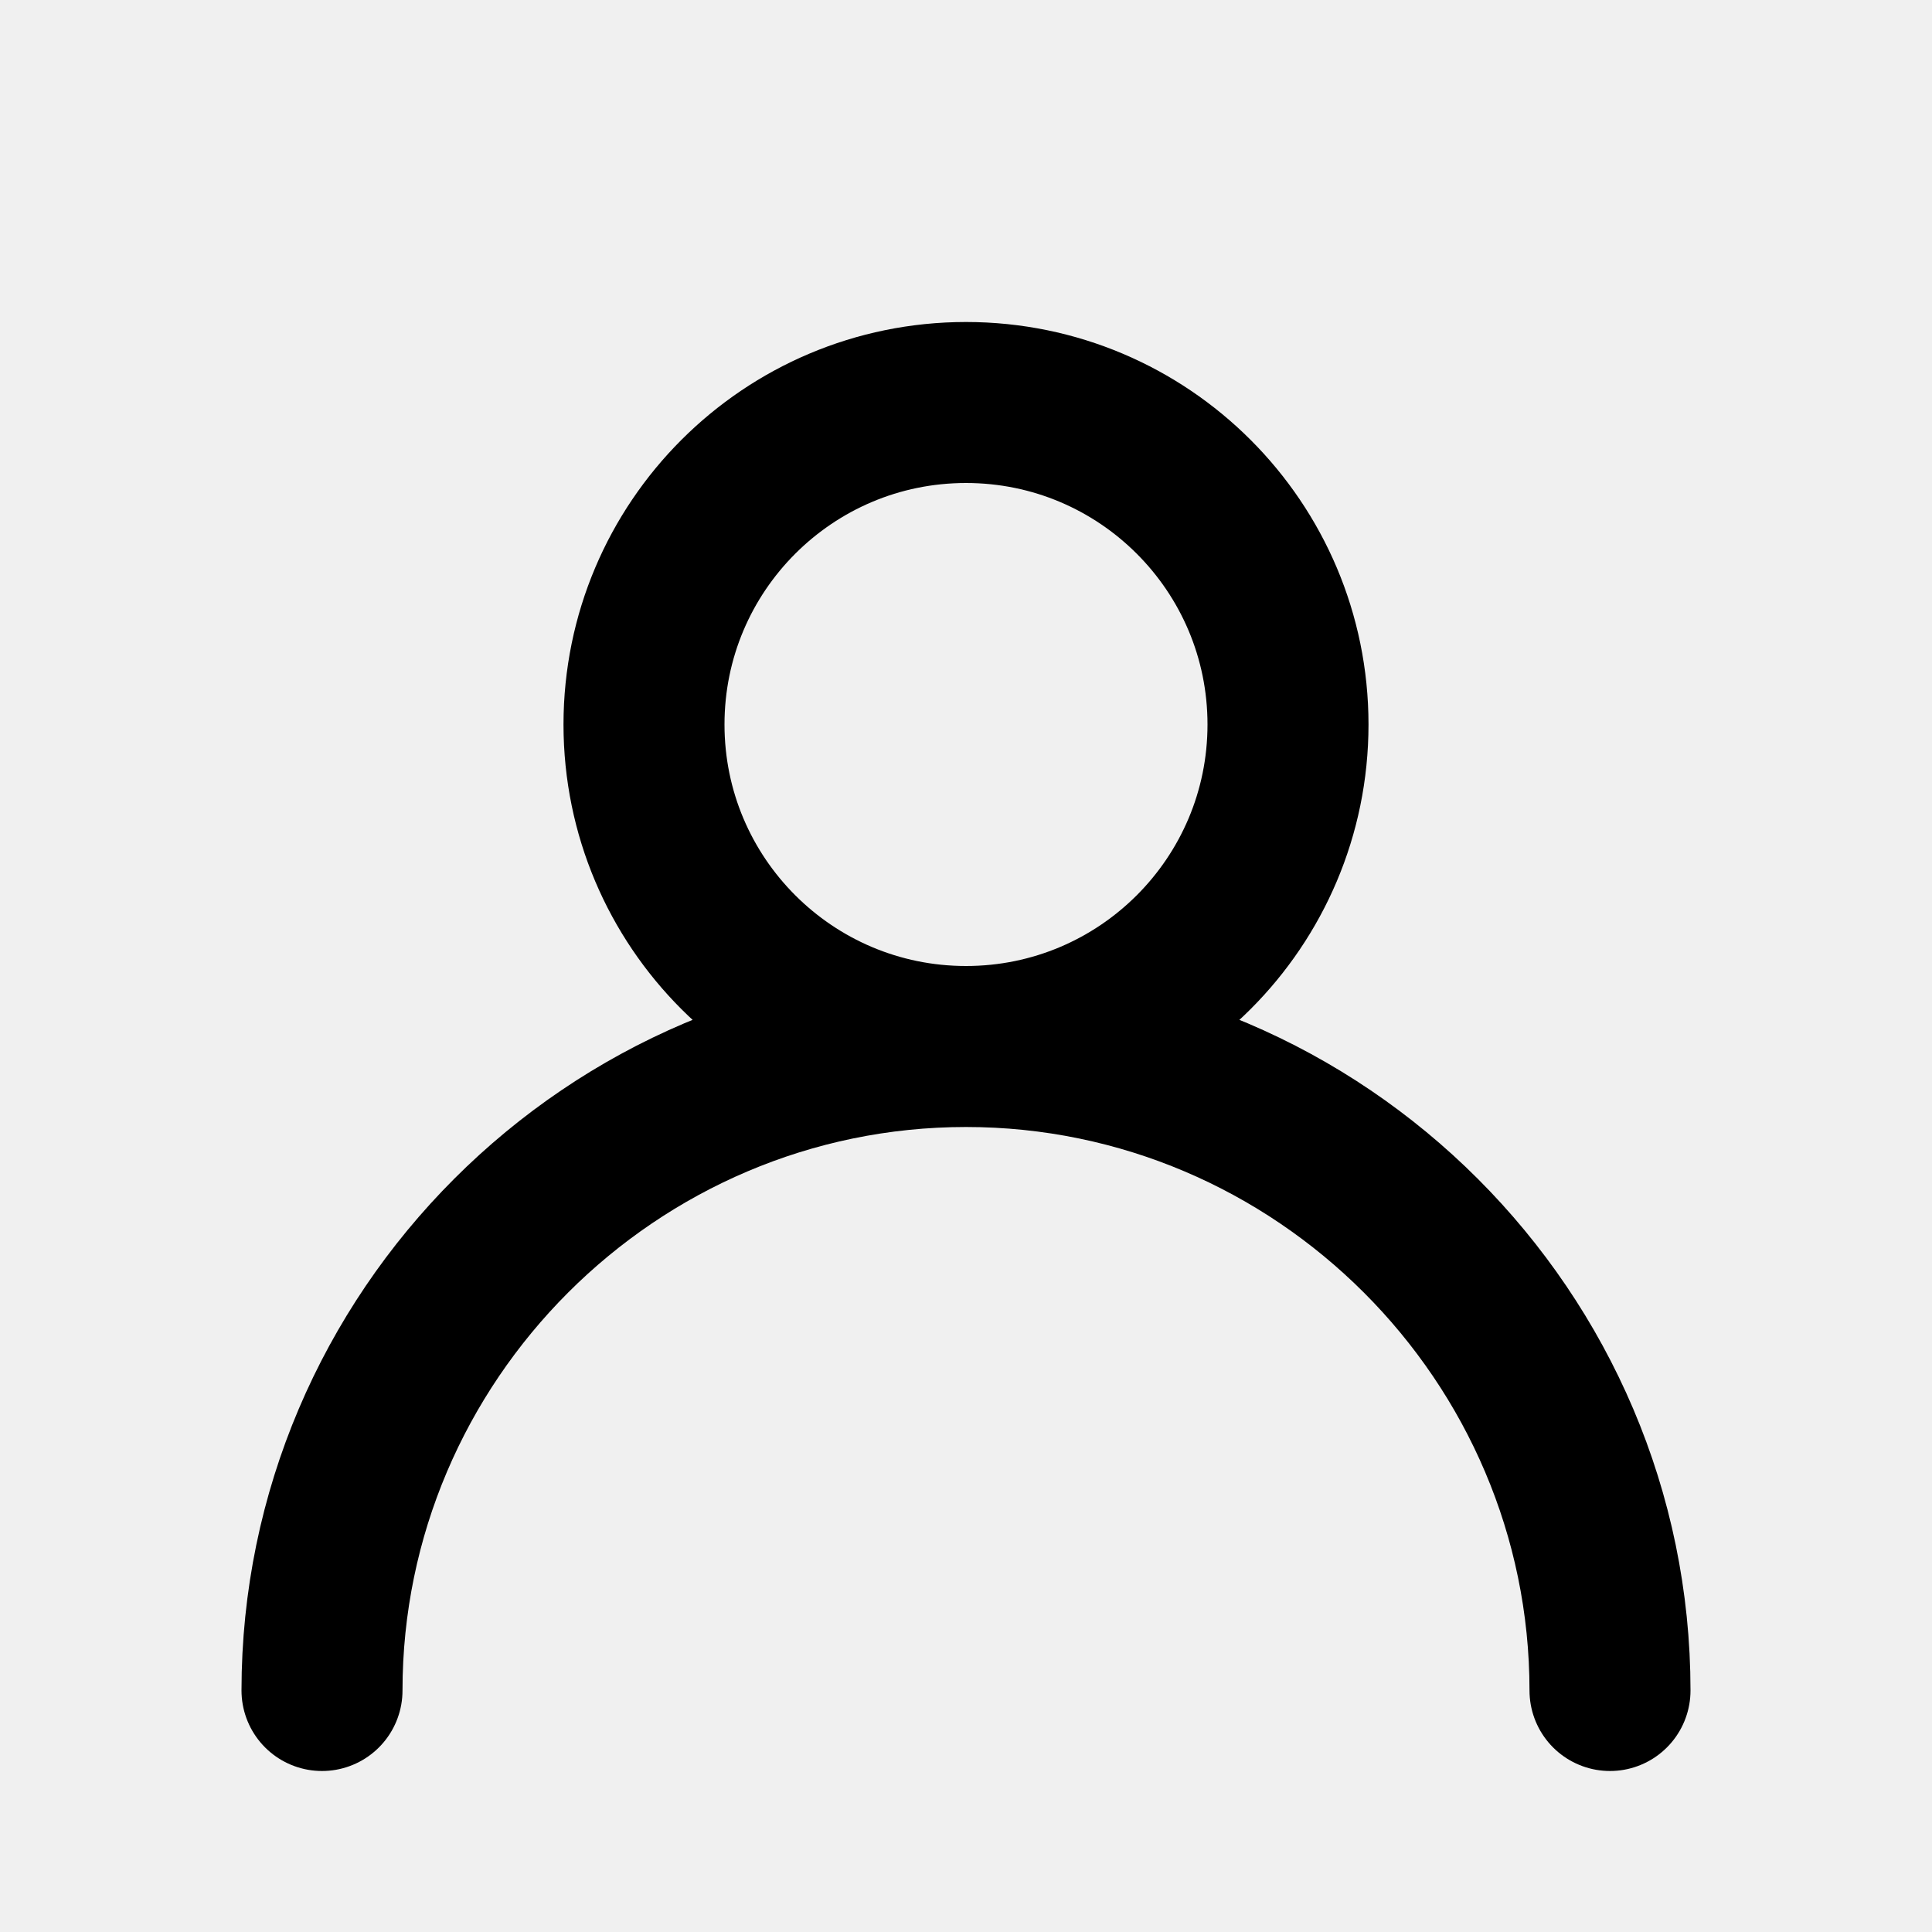
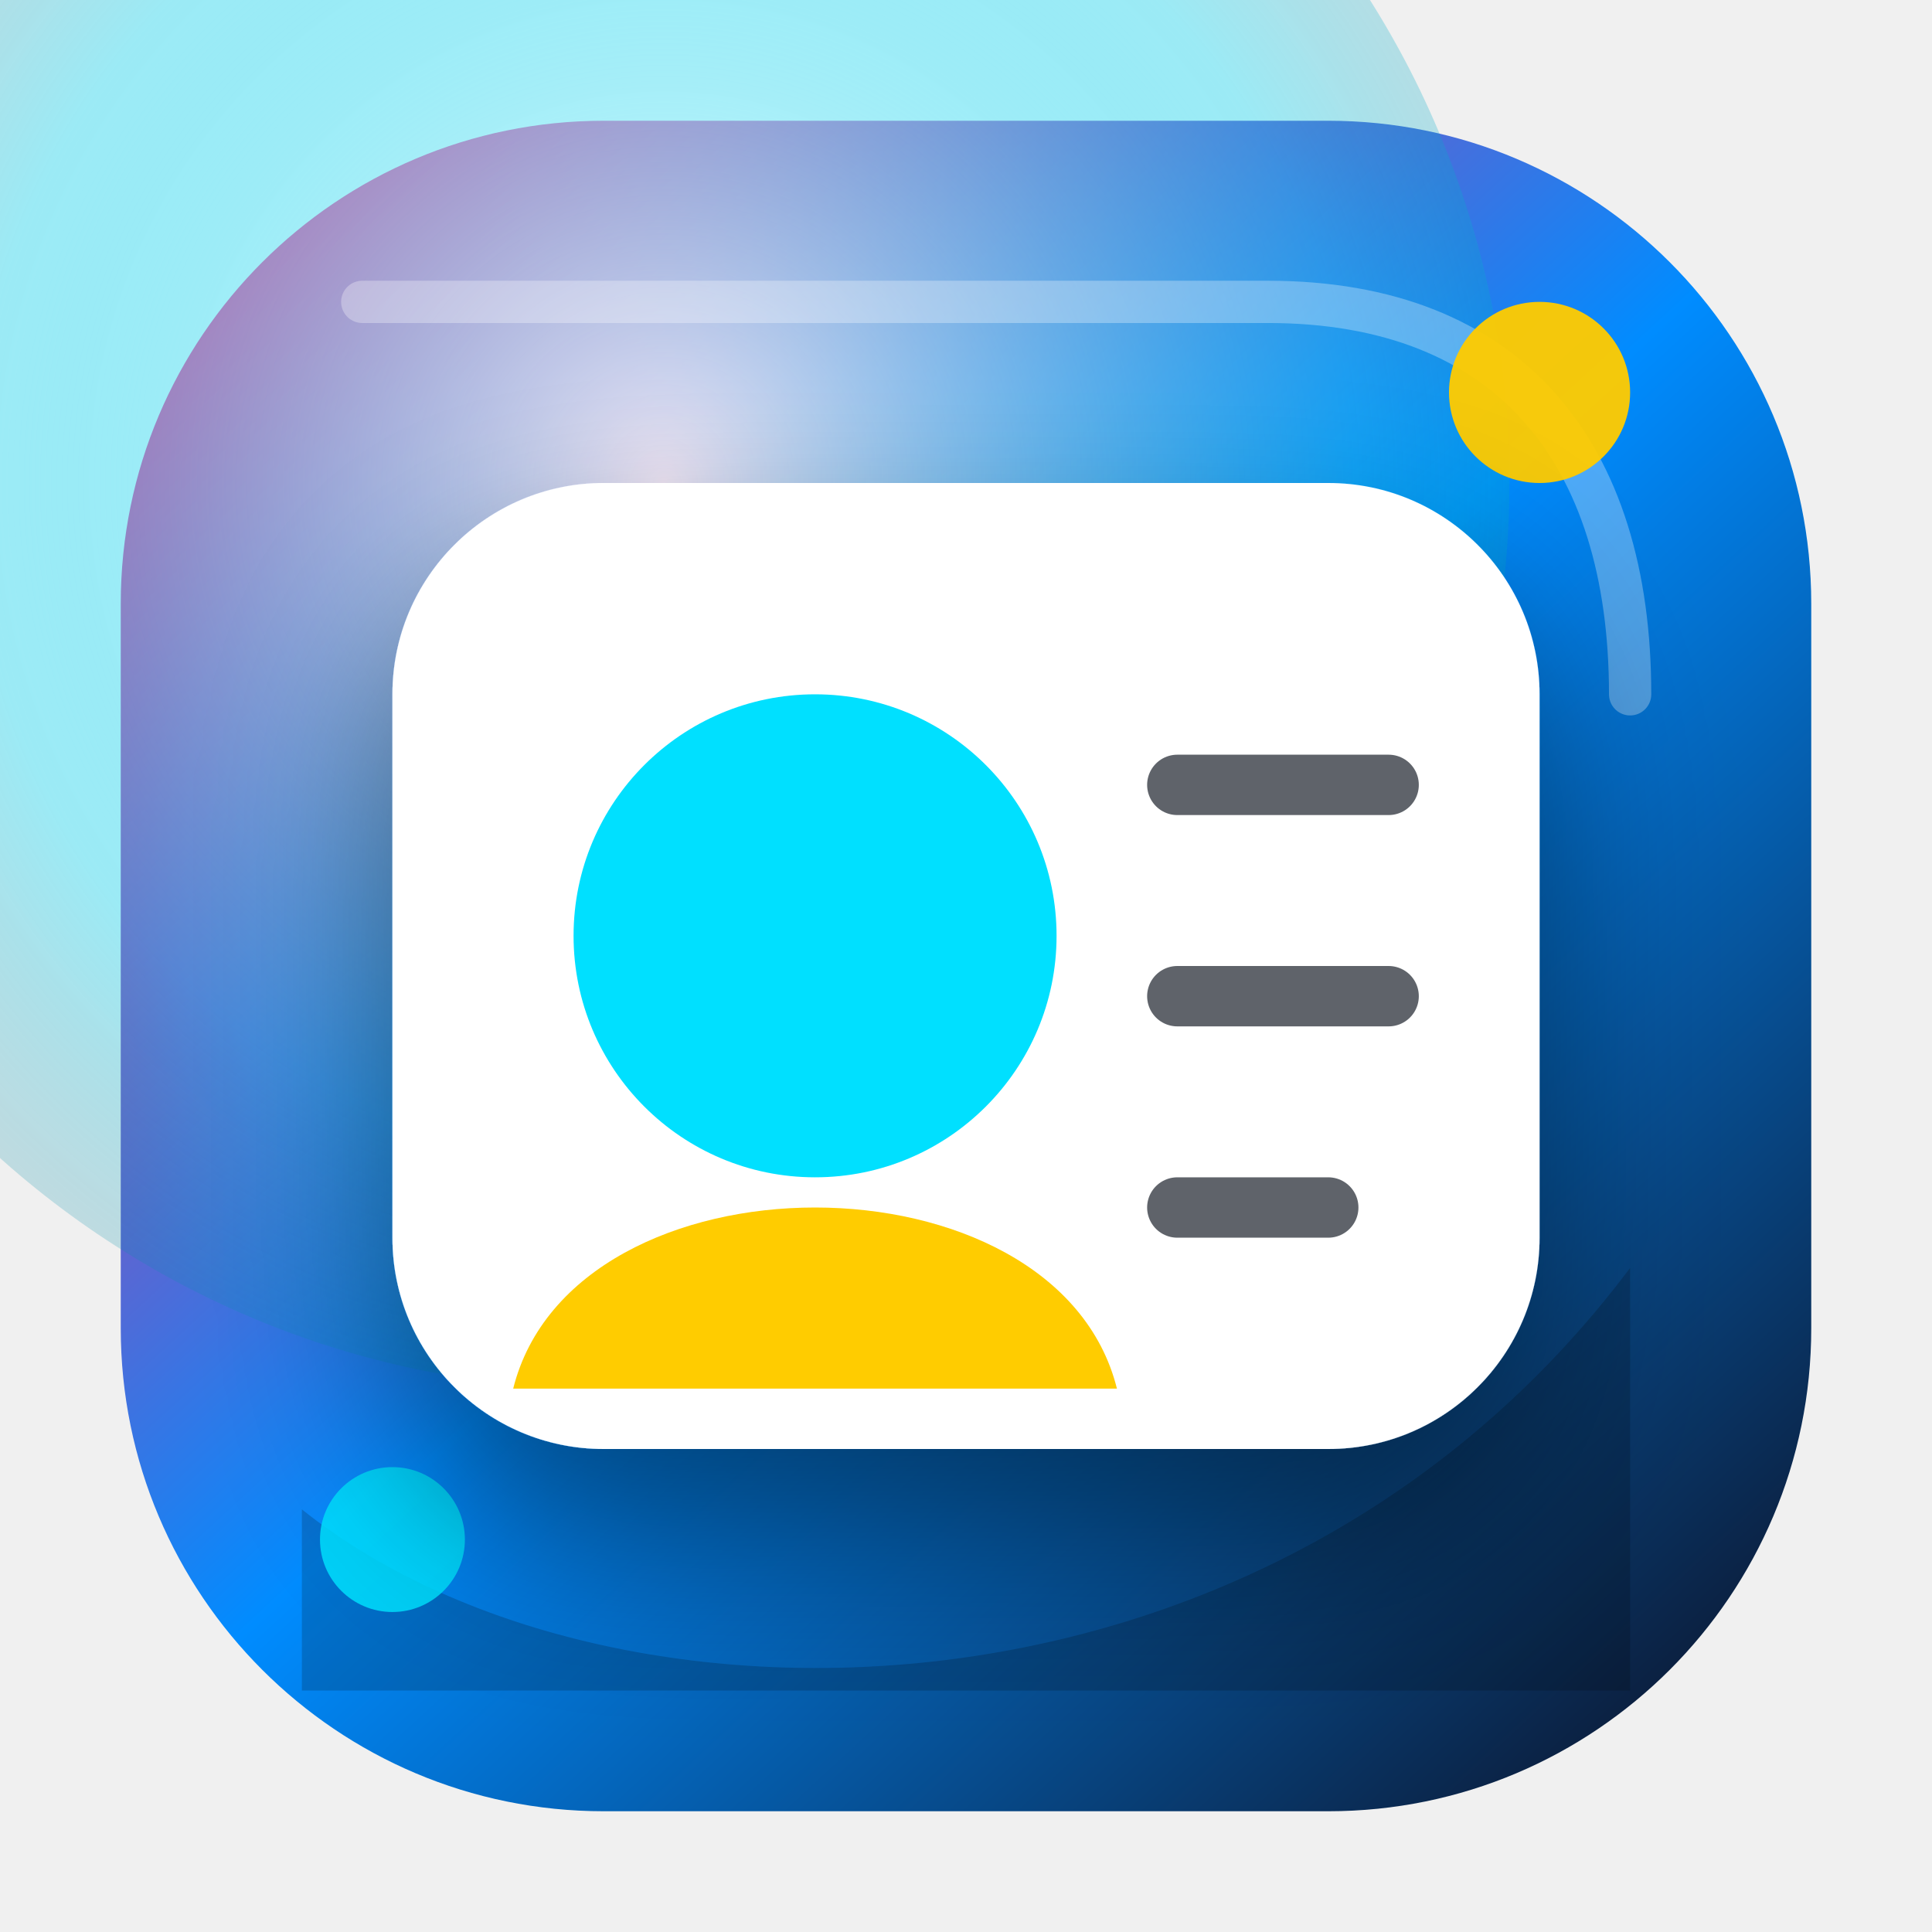
- <svg xmlns="http://www.w3.org/2000/svg" viewBox="0 0 24 24" role="img" aria-label="Profile">
-   <path d="M12 13a4 4 0 1 1 0-8 4 4 0 0 1 0 8z M4 21c0-4.4 3.6-8 8-8s8 3.6 8 8" fill="none" stroke="currentColor" stroke-width="2" stroke-linecap="round" stroke-linejoin="round" />
+ <svg xmlns="http://www.w3.org/2000/svg" viewBox="0 0 64 64" width="64" height="64" role="img" aria-label="Monoline Profile">
+   <defs>
+     <linearGradient id="bg-monoline-profile" x1="10" y1="8" x2="58" y2="60" gradientUnits="userSpaceOnUse">
+       <stop offset="0" stop-color="#f72585" />
+       <stop offset="0.46" stop-color="#008cff" />
+       <stop offset="1" stop-color="#0d1024" />
+     </linearGradient>
+     <radialGradient id="glow-monoline-profile" cx="22" cy="16" r="44" gradientUnits="userSpaceOnUse">
+       <stop offset="0" stop-color="#ffffff" stop-opacity="0.85" />
+       <stop offset="0.52" stop-color="#00e0ff" stop-opacity="0.35" />
+       <stop offset="1" stop-color="#0d1024" stop-opacity="0" />
+     </radialGradient>
+     <linearGradient id="glyph-monoline-profile" x1="14" y1="14" x2="50" y2="54" gradientUnits="userSpaceOnUse">
+       <stop offset="0" stop-color="#ffffff" />
+       <stop offset="0.48" stop-color="#00e0ff" />
+       <stop offset="1" stop-color="#ffcc00" />
+     </linearGradient>
+     <filter id="shadow-monoline-profile" x="-20%" y="-20%" width="140%" height="150%">
+       <feDropShadow dx="0" dy="3" stdDeviation="3" flood-color="#000" flood-opacity="0.45" />
+     </filter>
+   </defs>
+   <rect x="4" y="4" width="56" height="56" rx="16" fill="url(#bg-monoline-profile)" />
+   <circle cx="20" cy="16" r="30" fill="url(#glow-monoline-profile)" />
+   <path d="M10 50 C20 58 42 58 54 42 L54 56 L10 56 Z" fill="#000" opacity="0.18" />
+   <path d="M12 10 H42 C50 10 54 15 54 23" fill="none" stroke="#fff" stroke-opacity="0.30" stroke-width="1.4" stroke-linecap="round" />
+   <circle cx="51" cy="13" r="3" fill="#ffcc00" opacity="0.95" />
+   <circle cx="13" cy="51" r="2.4" fill="#00e0ff" opacity="0.85" />
+   <g filter="url(#shadow-monoline-profile)">
+     <rect x="13" y="16" width="38" height="32" rx="7" fill="#ffffff" />
+     <circle cx="27" cy="31" r="8" fill="#00e0ff" />
+     <path d="M17 46c2-8 18-8 20 0" fill="#ffcc00" />
+     <path d="M39 26h7M39 33h7M39 40h5" stroke="#09101a" stroke-width="2" stroke-linecap="round" opacity=".65" />
+   </g>
</svg>
